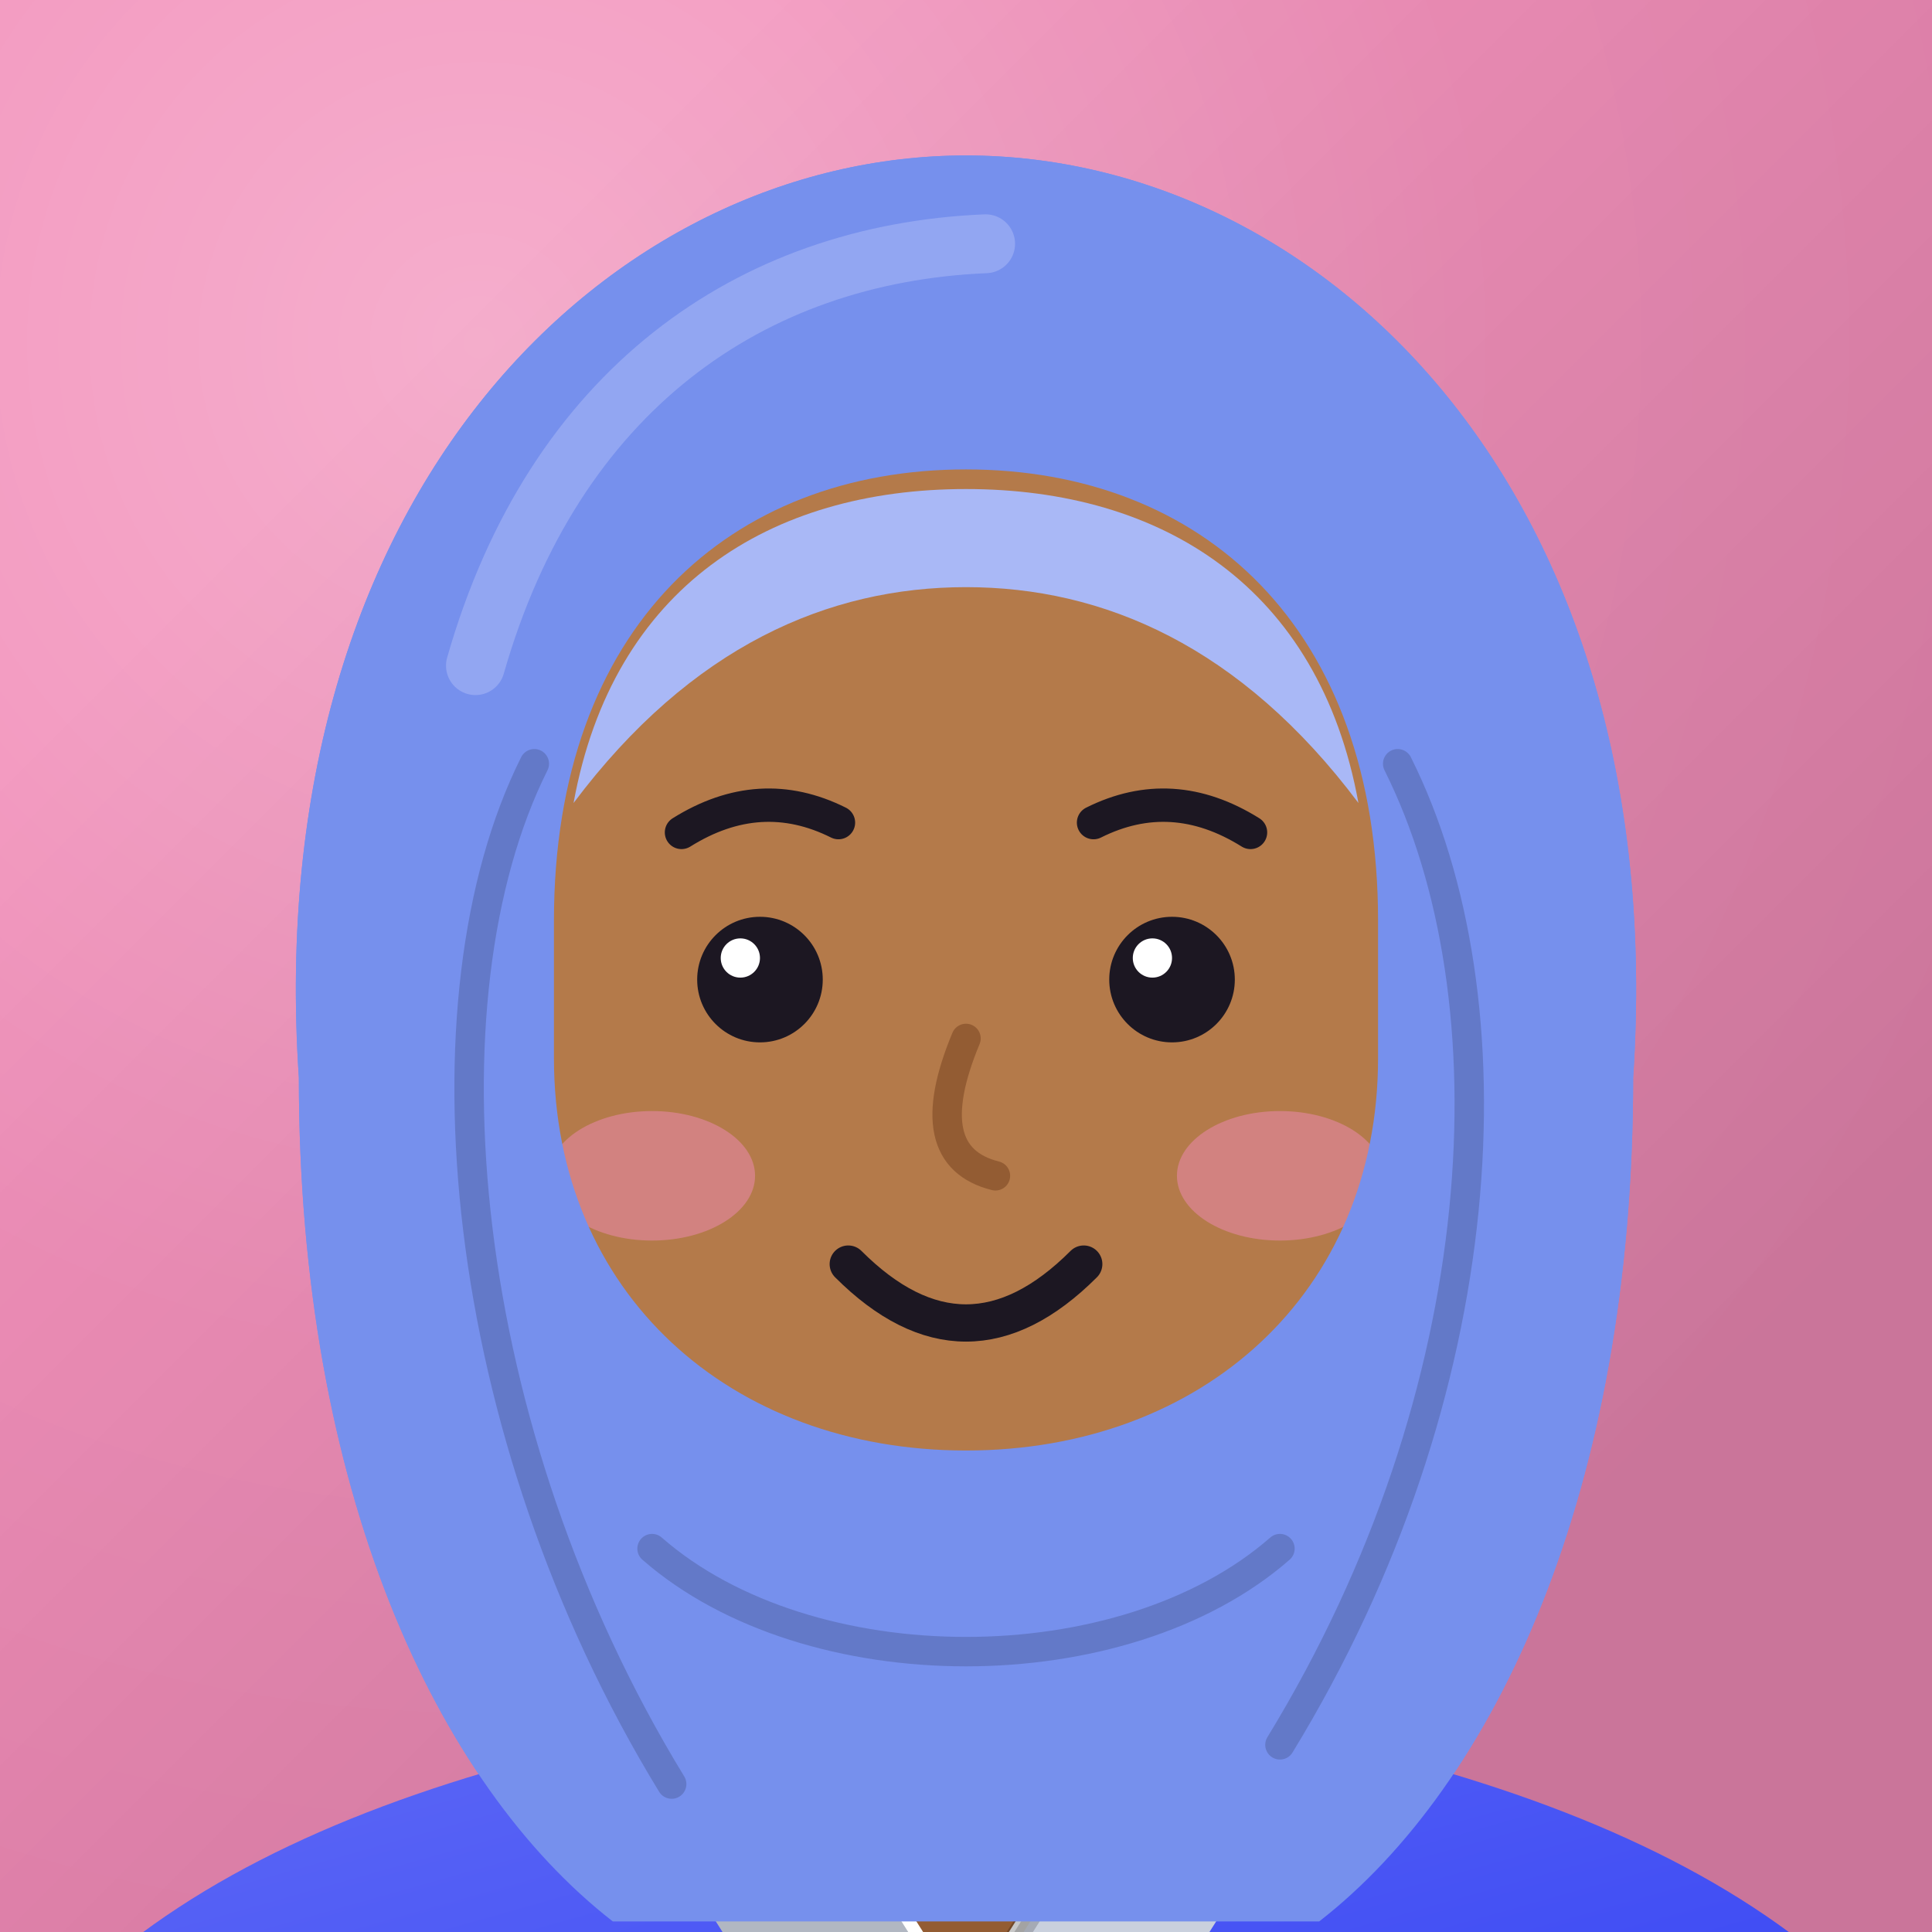
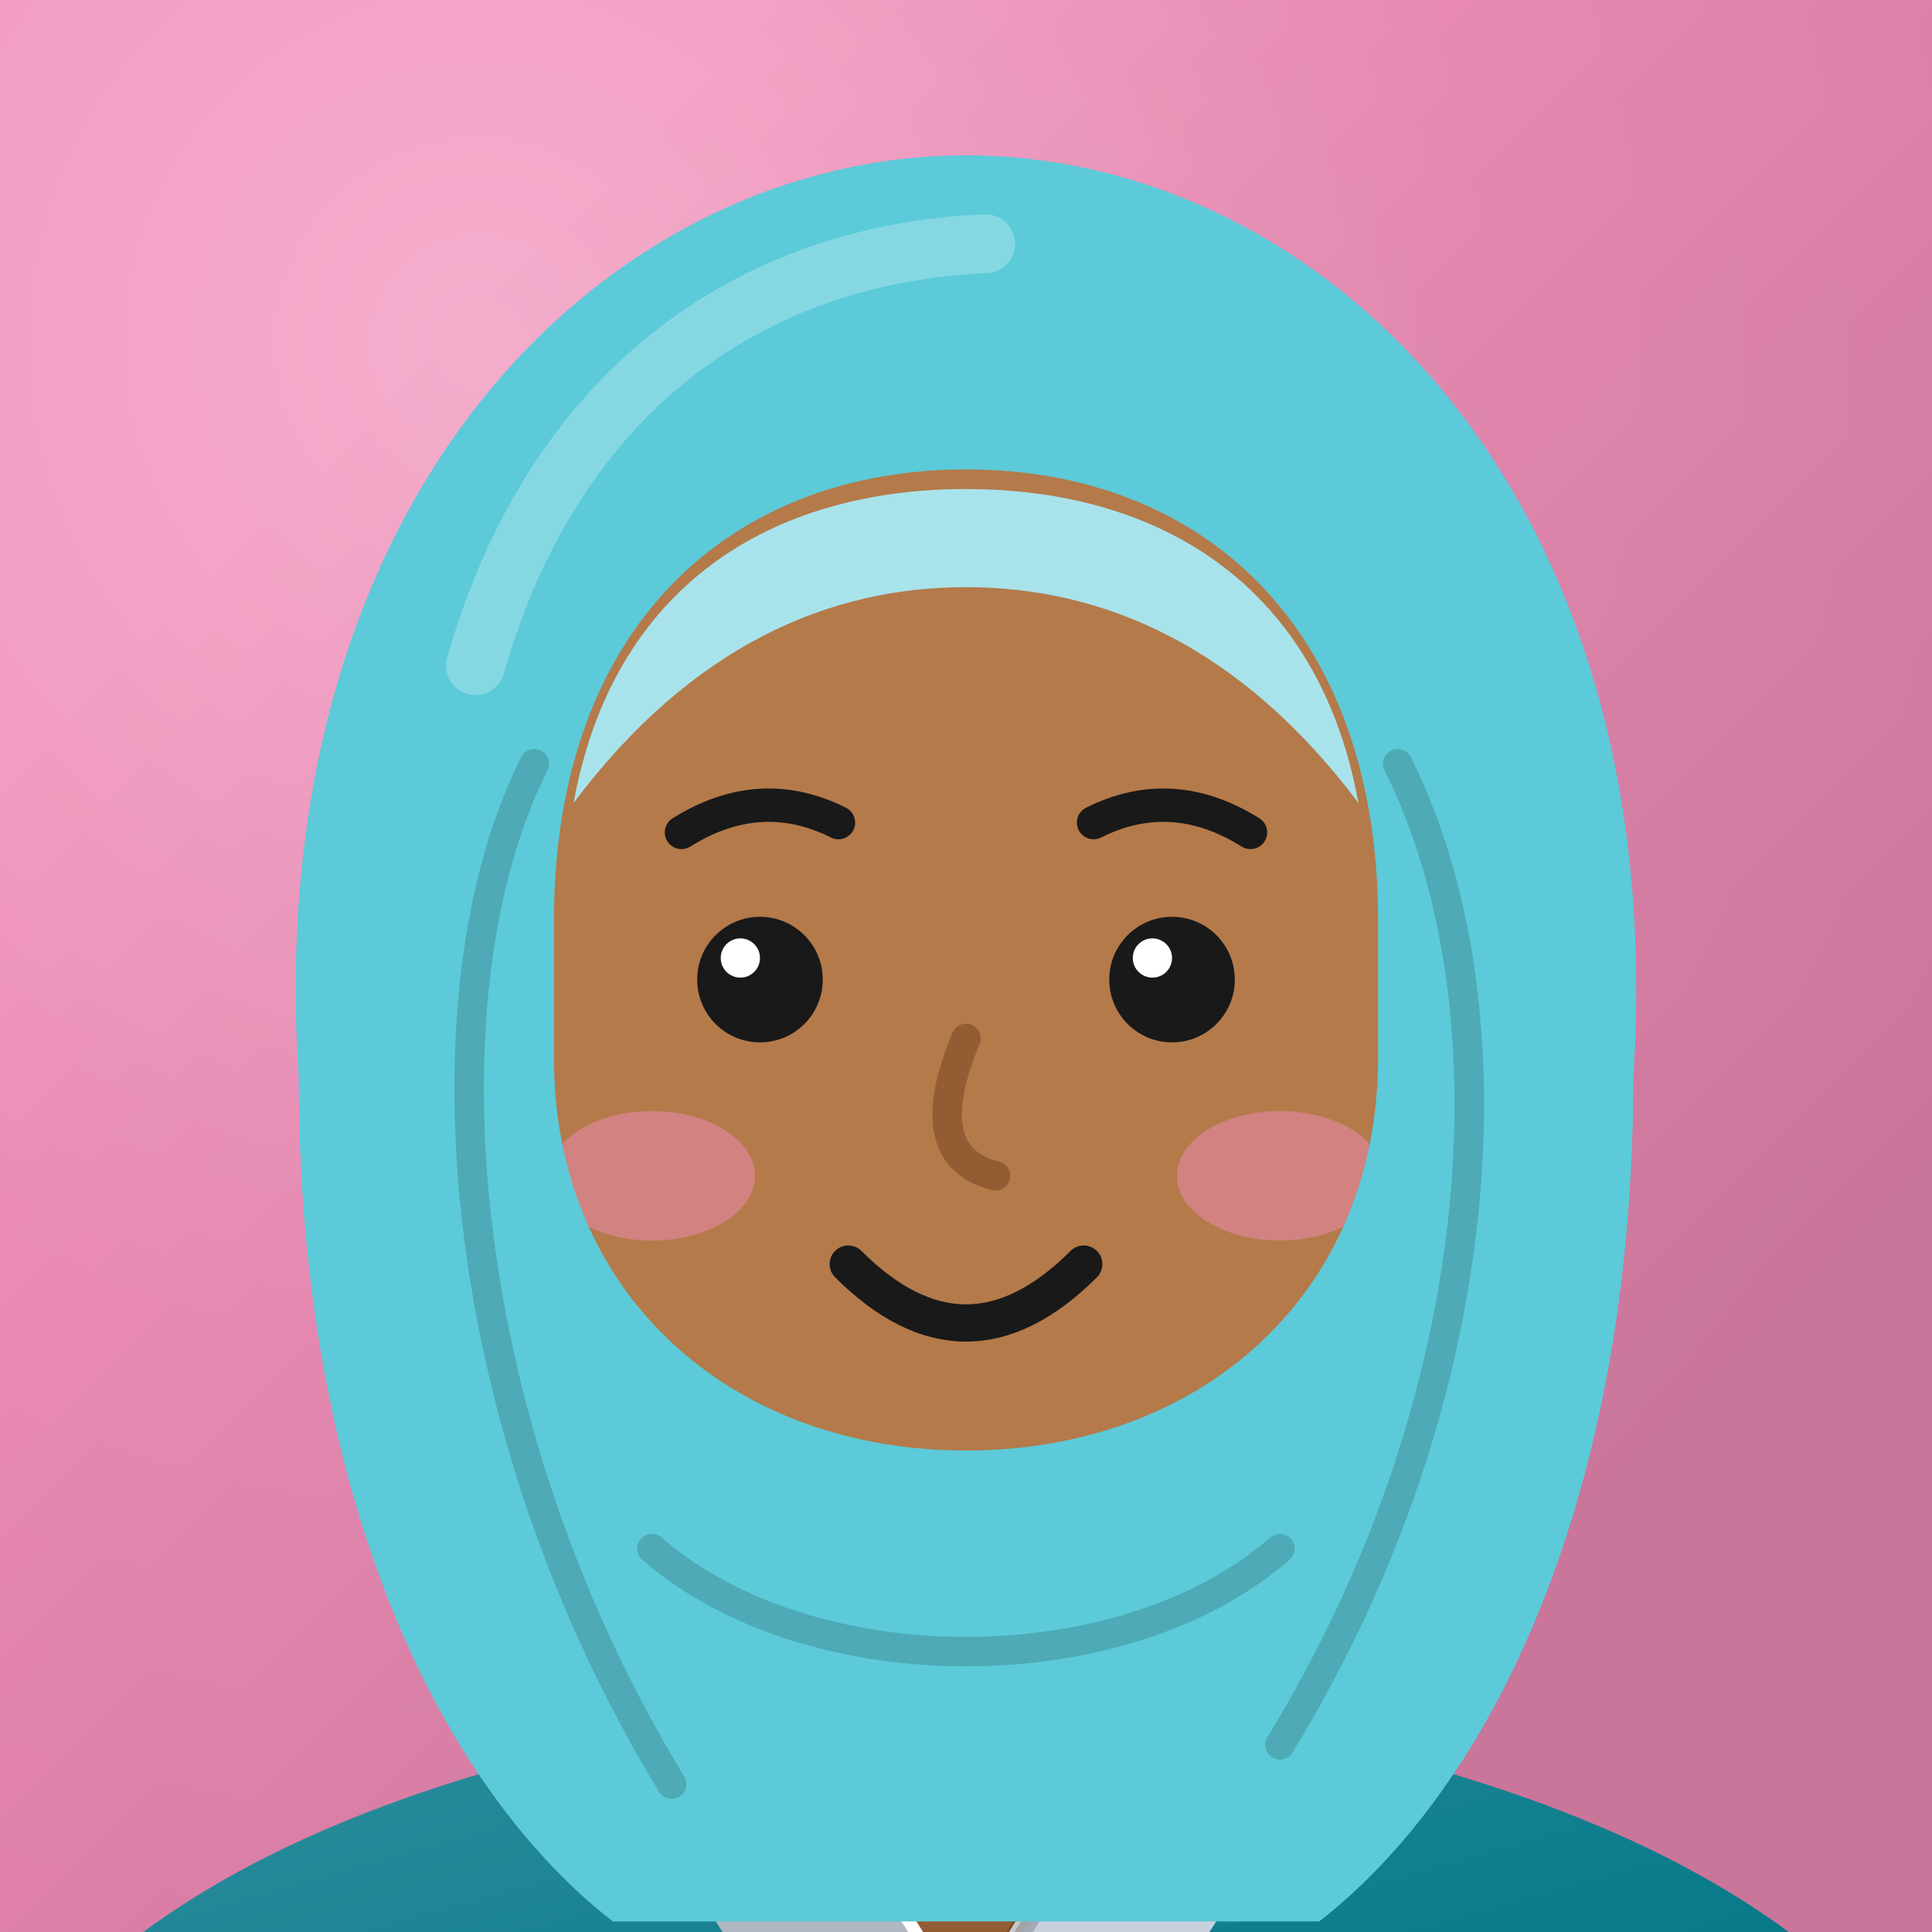
<svg xmlns="http://www.w3.org/2000/svg" viewBox="0 0 256 256" width="256" height="256">
  <defs>
    <radialGradient id="avatar-10-scarf-r1" cx="0.25" cy="0.18" r="0.85">
      <stop offset="0" stop-color="#FFFFFF" stop-opacity="0.3" />
      <stop offset="0.6" stop-color="#FFFFFF" stop-opacity="0.05" />
      <stop offset="1" stop-color="#FFFFFF" stop-opacity="0" />
    </radialGradient>
    <linearGradient id="avatar-10-scarf-l2" x1="0" y1="0.4" x2="0.6" y2="1">
      <stop offset="0" stop-color="#000000" stop-opacity="0" />
      <stop offset="1" stop-color="#000000" stop-opacity="0.16" />
    </linearGradient>
    <linearGradient id="avatar-10-scarf-l3" x1="0" y1="0" x2="1" y2="1">
-       <stop offset="0" stop-color="#5F6AF6" />
-       <stop offset="0.6" stop-color="#414EF4" />
-       <stop offset="1" stop-color="#2E37AB" />
+       <stop offset="0" stop-color="#308F9D" />
+       <stop offset="0.6" stop-color="#087A8A" />
+       <stop offset="1" stop-color="#065561" />
    </linearGradient>
    <clipPath id="avatar-10-scarf-c4">
      <path d="M78 106C78 72 100 54 128 54C156 54 178 72 178 106V124C178 153 156 172 128 172C100 172 78 153 78 124Z" />
    </clipPath>
  </defs>
  <g id="avatar-10-scarf-ground">
    <rect width="256" height="256" fill="#F18BB7" />
    <rect width="256" height="256" fill="url(#avatar-10-scarf-r1)" />
    <rect width="256" height="256" fill="url(#avatar-10-scarf-l2)" />
  </g>
  <g id="avatar-10-scarf-figure">
    <g transform="translate(128 122) scale(1.3) translate(-128 -112)">
      <g id="avatar-10-scarf-back">
-         <path d="M60 128C56 68 92 34 128 34C164 34 200 68 196 128C196 170 182 200 164 214H92C74 200 60 170 60 128Z" fill="#7690ED" />
+         <path d="M60 128C56 68 92 34 128 34C164 34 200 68 196 128C196 170 182 200 164 214H92C74 200 60 170 60 128Z" fill="#5CCAD8" />
      </g>
      <g id="avatar-10-scarf-body">
        <path d="M20 256C24 222 52 204 94 195L128 216L162 195C204 204 232 222 236 256Z" fill="url(#avatar-10-scarf-l3)" />
        <path d="M104 184L128 224L152 184Z" fill="#935C33" />
        <path d="M104 184L128 222L152 184L160 190L128 240L96 190Z" fill="#FFFFFF" />
        <path d="M105 188L91.5 196.6L118.5 239.3L128 224.4Z" fill="#B1B7C2" />
        <path d="M151 188L164.5 196.6L121.5 264.6L108 256Z" fill="#000000" fill-opacity=".22" transform="translate(-3 2)" />
        <path d="M151 188L164.5 196.6L121.5 264.6L108 256Z" fill="#C9D0DD" />
        <path d="M151 188L108 256" stroke="#000000" stroke-opacity=".18" stroke-width="1.6" />
      </g>
      <g id="avatar-10-scarf-head">
        <path d="M107 150V196Q128 212 149 196V150Z" fill="#935C33" />
        <path d="M107 180Q128 194 149 178V196Q128 212 107 196Z" fill="#B47A4A" fill-opacity=".55" />
        <path d="M78 106C78 72 100 54 128 54C156 54 178 72 178 106V124C178 153 156 172 128 172C100 172 78 153 78 124Z" fill="#935C33" />
        <g clip-path="url(#avatar-10-scarf-c4)">
          <ellipse cx="118" cy="106" rx="60" ry="76" fill="#B47A4A" />
        </g>
        <path d="M128 124Q123 136 131 138" fill="none" stroke="#935C33" stroke-width="3" stroke-linecap="round" />
        <ellipse cx="96" cy="138" rx="10.5" ry="6.6" fill="#F18BB7" fill-opacity=".5" />
        <ellipse cx="160" cy="138" rx="10.5" ry="6.6" fill="#F18BB7" fill-opacity=".5" />
-         <circle cx="107" cy="118" r="6.4" fill="#1C1722" />
+         <circle cx="107" cy="118" r="6.4" fill="#191919" />
        <circle cx="105" cy="115.8" r="2" fill="#FFFFFF" />
-         <circle cx="149" cy="118" r="6.4" fill="#1C1722" />
+         <circle cx="149" cy="118" r="6.4" fill="#191919" />
        <circle cx="147" cy="115.8" r="2" fill="#FFFFFF" />
-         <path d="M99 103Q107 98 115 102M141 102Q149 98 157 103" fill="none" stroke="#1C1722" stroke-width="3.4" stroke-linecap="round" />
-         <path d="M116 147Q128 159 140 147" fill="none" stroke="#1C1722" stroke-width="3.8" stroke-linecap="round" />
+         <path d="M99 103Q107 98 115 102M141 102Q149 98 157 103" fill="none" stroke="#191919" stroke-width="3.4" stroke-linecap="round" />
+         <path d="M116 147Q128 159 140 147" fill="none" stroke="#191919" stroke-width="3.8" stroke-linecap="round" />
      </g>
      <g id="avatar-10-scarf-hair">
-         <path d="M60 128C56 68 92 34 128 34C164 34 200 68 196 128C196 170 182 200 164 214H92C74 200 60 170 60 128ZM86 112C86 82 104 66 128 66C152 66 170 82 170 112V126C170 150 152 166 128 166C104 166 86 150 86 126Z" fill-rule="evenodd" fill="#7690ED" />
-         <path d="M88 100C92 78 108 68 128 68C148 68 164 78 168 100C156 84 142 78 128 78C114 78 100 84 88 100Z" fill="#A9B8F6" />
+         <path d="M60 128C56 68 92 34 128 34C164 34 200 68 196 128C196 170 182 200 164 214H92C74 200 60 170 60 128ZM86 112C86 82 104 66 128 66C152 66 170 82 170 112V126C170 150 152 166 128 166C104 166 86 150 86 126Z" fill-rule="evenodd" fill="#5CCAD8" />
+         <path d="M88 100C92 78 108 68 128 68C148 68 164 78 168 100C156 84 142 78 128 78C114 78 100 84 88 100Z" fill="#A8E3EB" />
        <path d="M172 96C184 120 182 160 160 196M84 96C72 120 76 164 98 200M96 176C112 190 144 190 160 176" fill="none" stroke="#000000" stroke-opacity=".16" stroke-width="3" stroke-linecap="round" />
-         <path d="M78 86C86 58 106 44 130 43" fill="none" stroke="#A9B8F6" stroke-opacity="0.55" stroke-width="6" stroke-linecap="round" />
+         <path d="M78 86C86 58 106 44 130 43" fill="none" stroke="#A8E3EB" stroke-opacity="0.55" stroke-width="6" stroke-linecap="round" />
      </g>
    </g>
  </g>
</svg>
